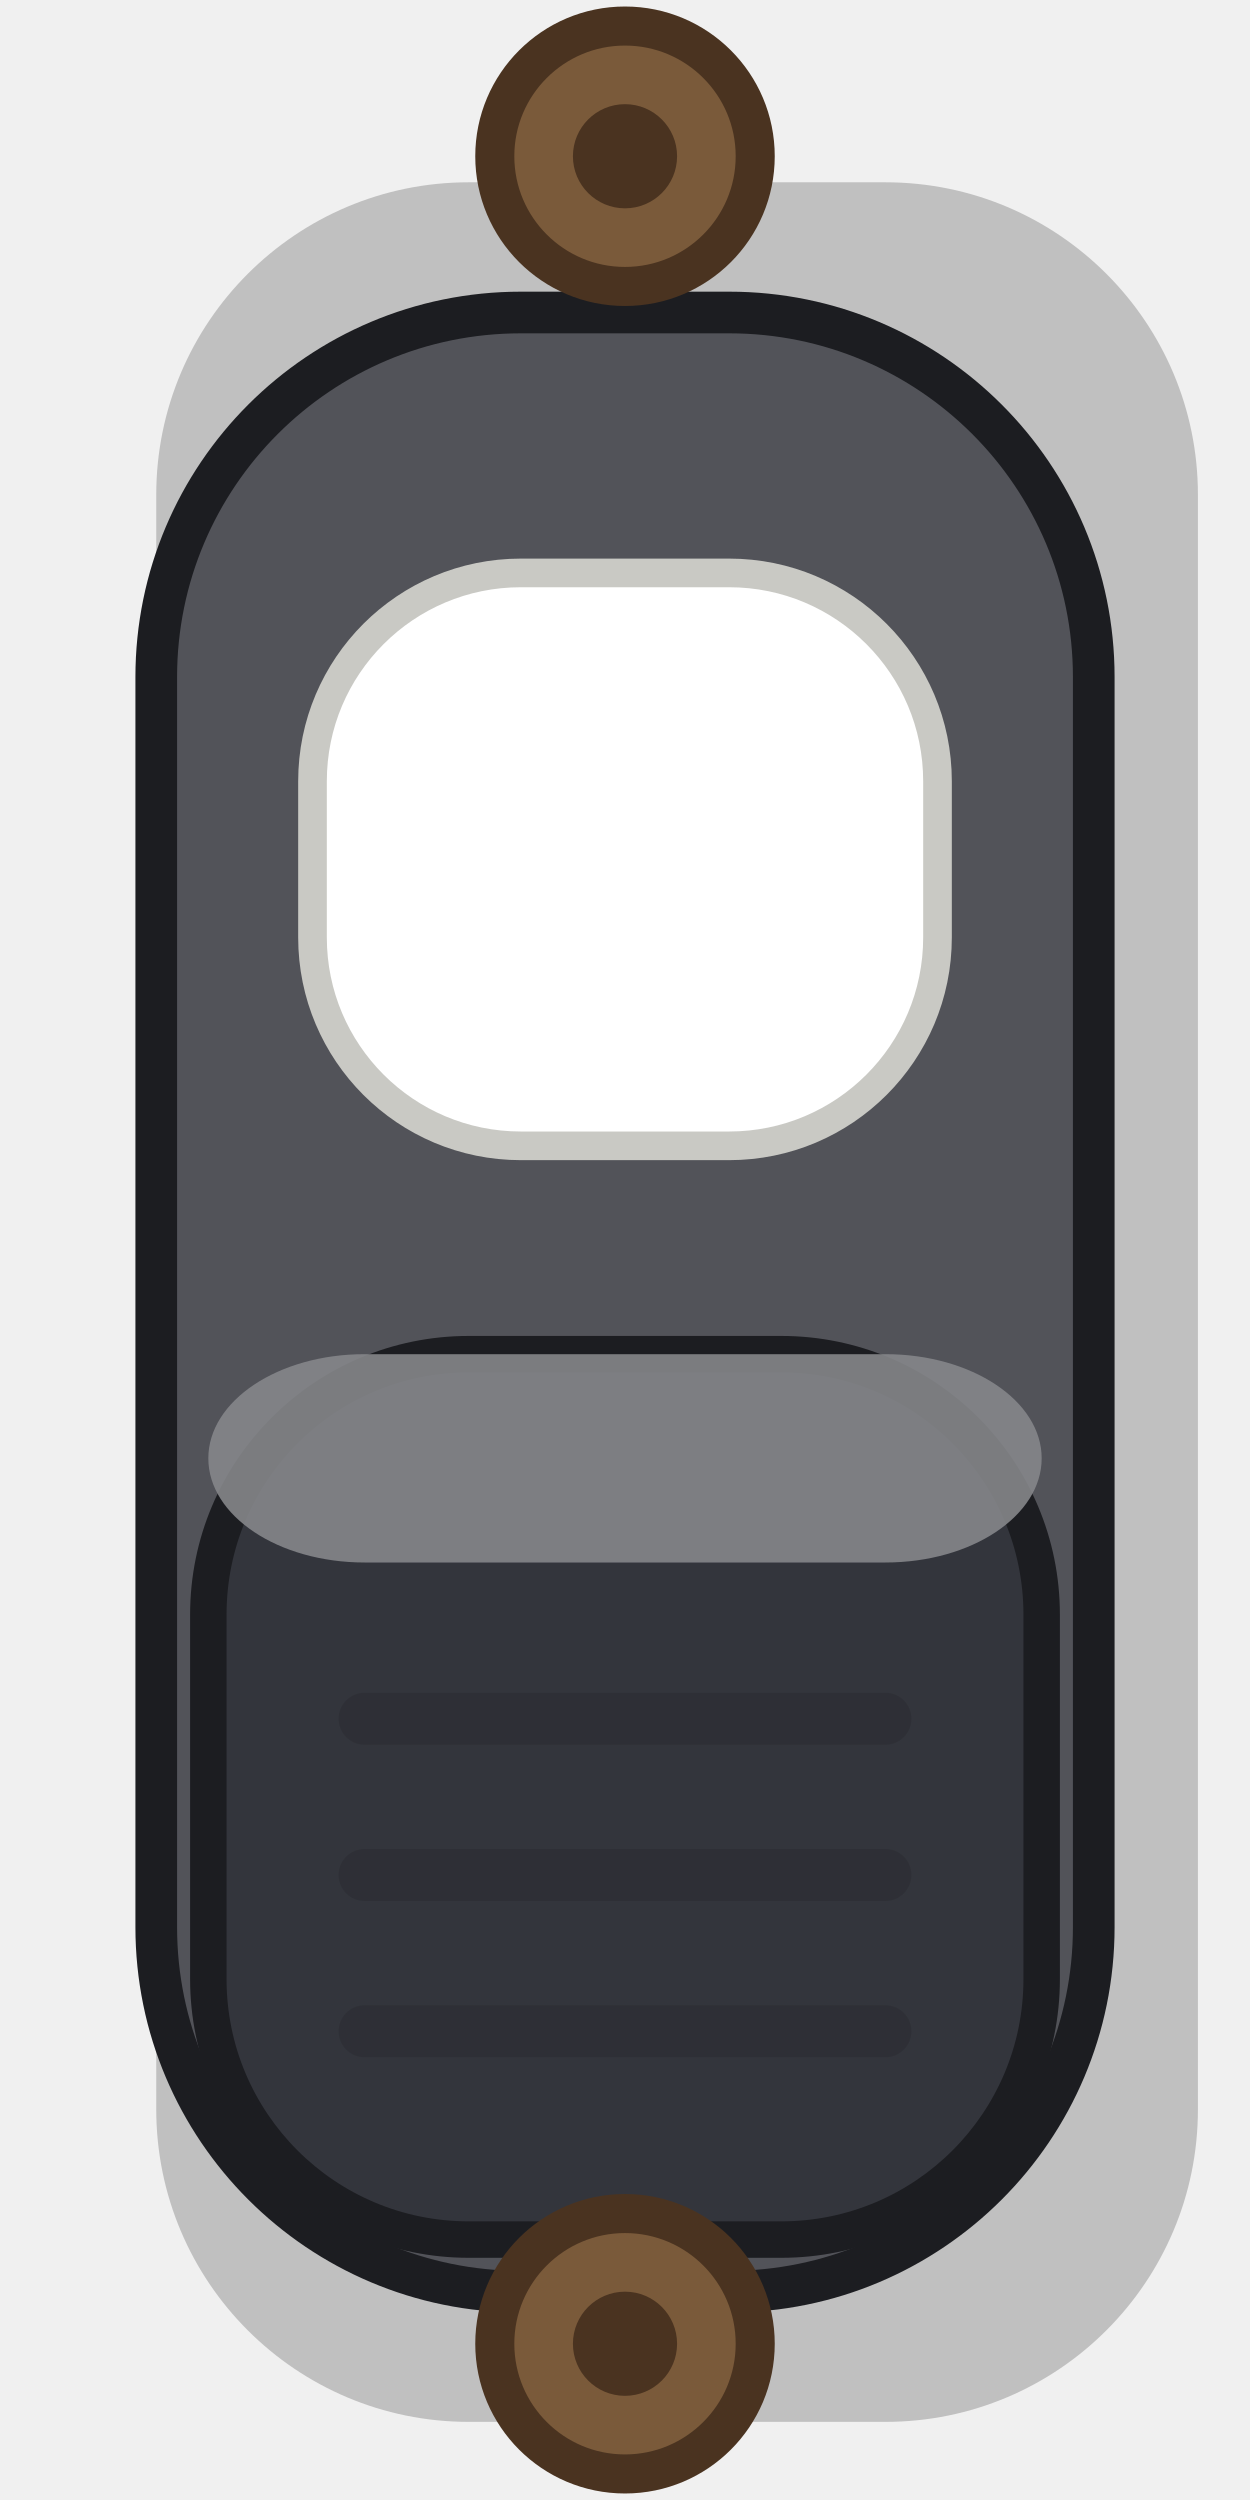
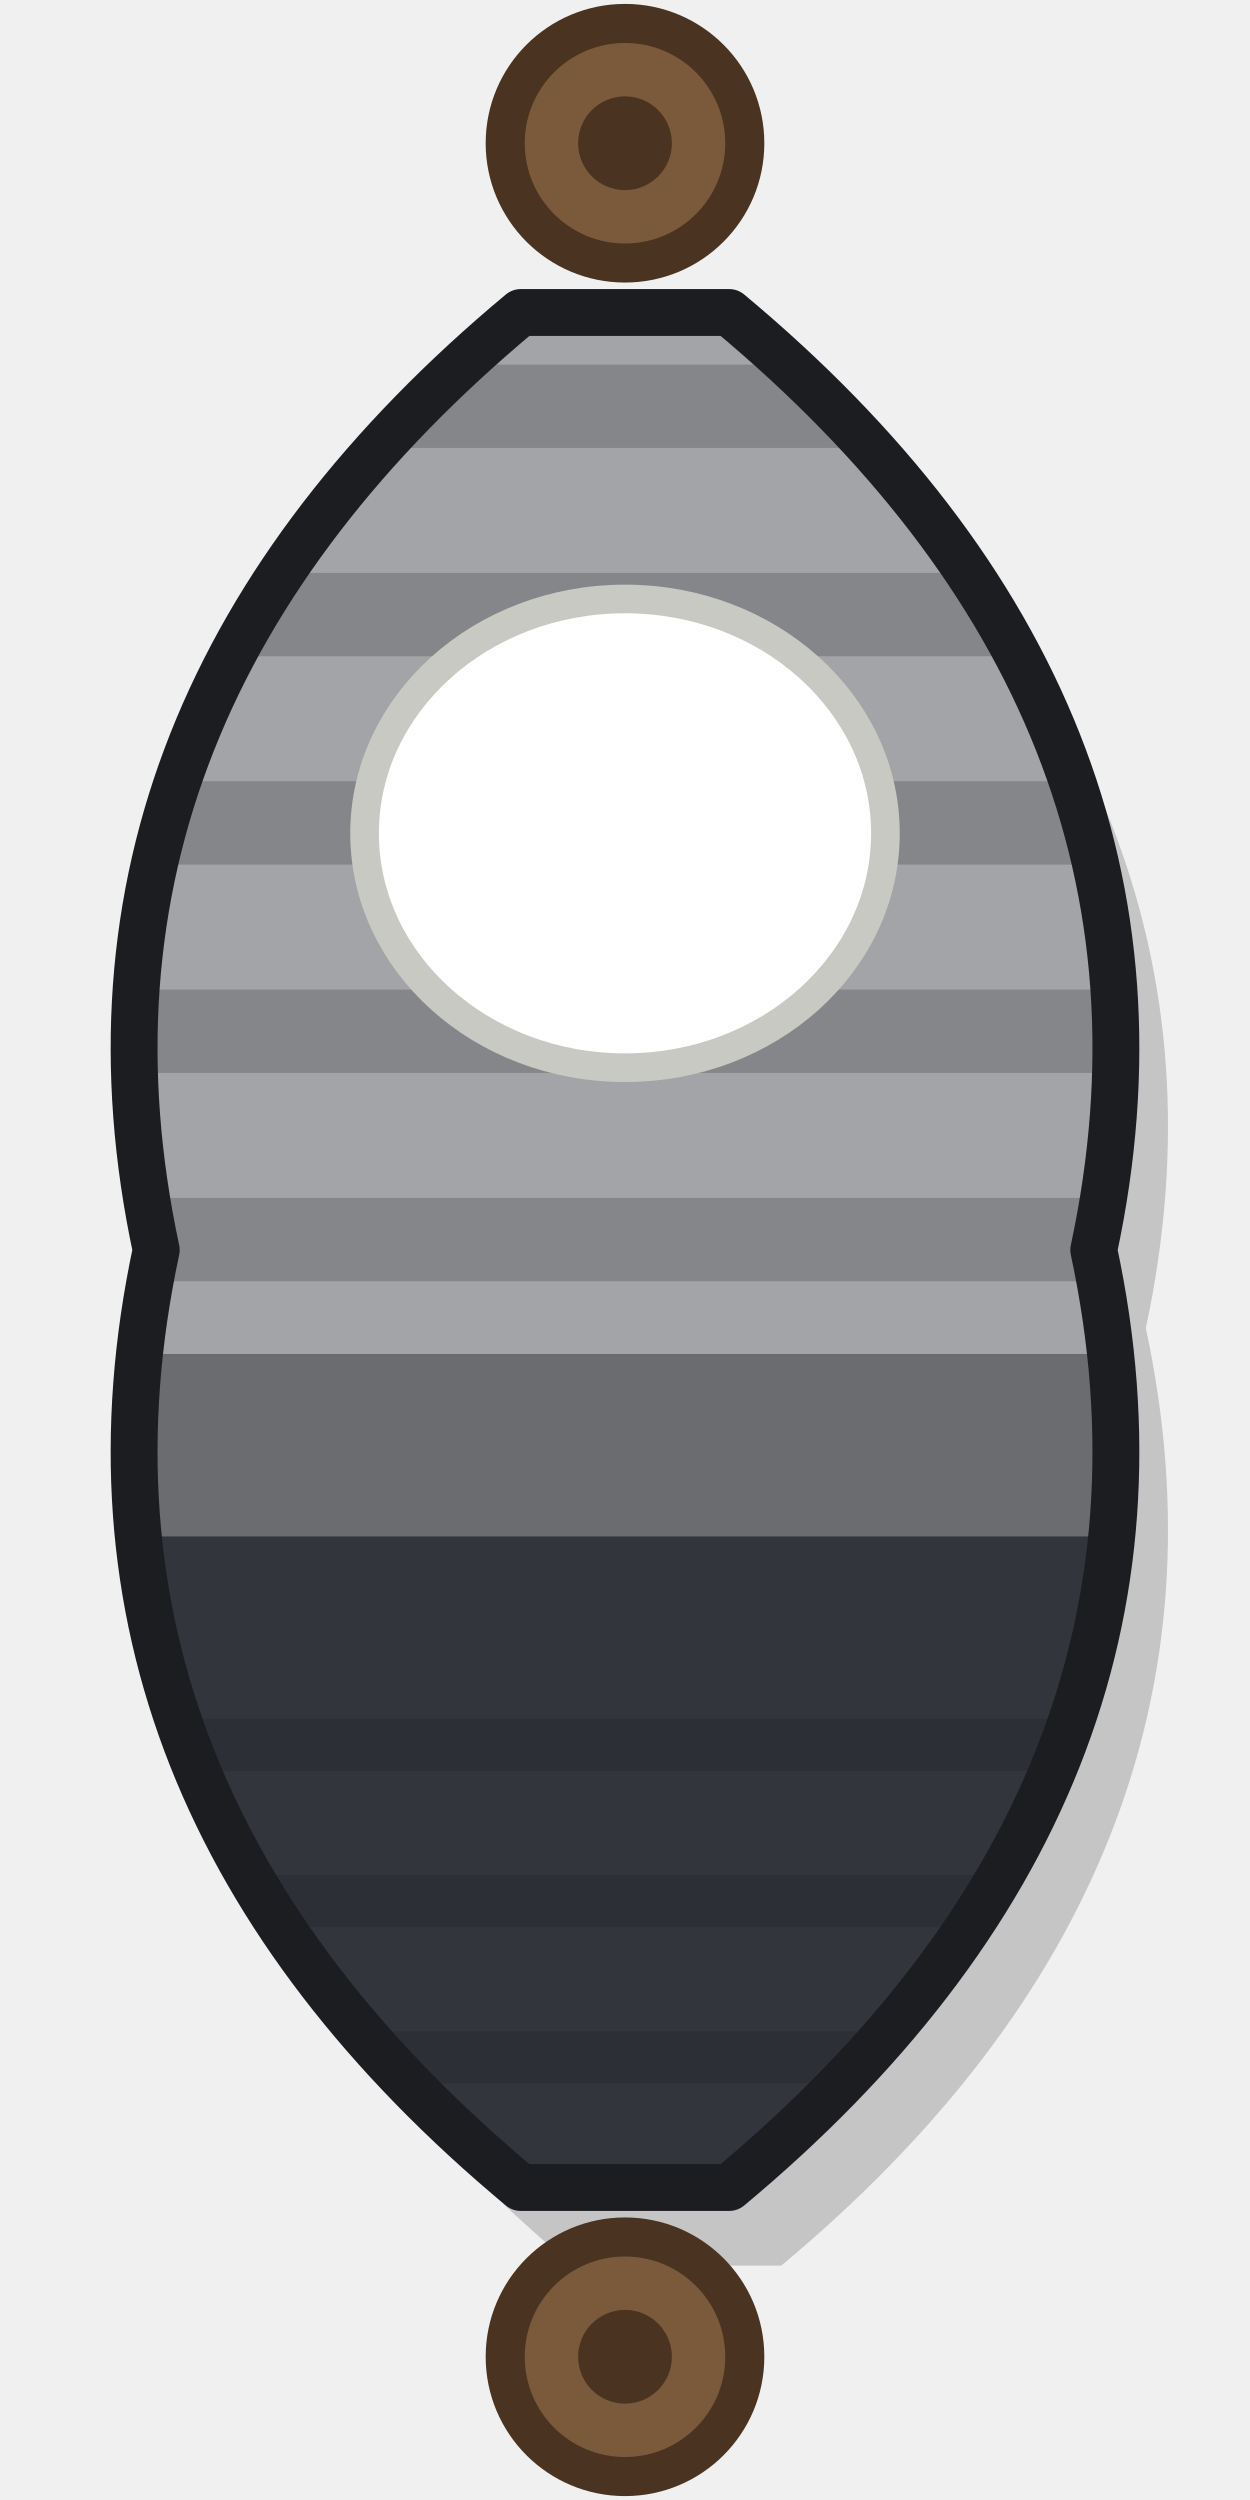
<svg xmlns="http://www.w3.org/2000/svg" width="96" height="192" viewBox="0 0 48 96">
-   <rect x="6" y="7" width="40" height="86" rx="12" fill="#000" opacity=".2" />
-   <rect x="6" y="12" width="36" height="76" rx="14" fill="#525359" stroke="#1c1d21" stroke-width="1.6" />
-   <rect x="12" y="22" width="24" height="22" rx="8" fill="#ffffff" stroke="#c9c9c4" stroke-width="1.1" />
-   <rect x="8" y="52" width="32" height="34" rx="10" fill="#33353c" stroke="#1c1d21" stroke-width="1.4" />
-   <rect x="8" y="52" width="32" height="8" rx="6" fill="#85868a" opacity="0.9" />
-   <rect x="13" y="65" width="22" height="2" rx="1" fill="#292a30" opacity="0.5" />
-   <rect x="13" y="71" width="22" height="2" rx="1" fill="#292a30" opacity="0.5" />
-   <rect x="13" y="77" width="22" height="2" rx="1" fill="#292a30" opacity="0.5" />
-   <circle cx="24" cy="6" r="5" fill="#7a5a3a" stroke="#4a3320" stroke-width="1.5" />
-   <circle cx="24" cy="6" r="2" fill="#4a3320" />
-   <circle cx="24" cy="90" r="5" fill="#7a5a3a" stroke="#4a3320" stroke-width="1.5" />
-   <circle cx="24" cy="90" r="2" fill="#4a3320" />
+   <defs>
+     <clipPath id="h">
+       <path d="M20 12 L28 12 C40 22 45 34 42 48 C45 62 40 74 28 84 L20 84 C8 74 3 62 6 48 C3 34 8 22 20 12Z" />
+     </clipPath>
+   </defs>
+   <path d="M20 12 L28 12 C40 22 45 34 42 48 C45 62 40 74 28 84 L20 84 C8 74 3 62 6 48 C3 34 8 22 20 12Z" fill="#000" opacity=".18" transform="translate(2 3)" />
+   <path d="M20 12 L28 12 C40 22 45 34 42 48 C45 62 40 74 28 84 L20 84 C8 74 3 62 6 48 C3 34 8 22 20 12Z" fill="#a3a4a7" />
+   <g clip-path="url(#h)">
+     <rect x="0" y="14" width="48" height="3.2" rx="0" fill="#7a7c80" opacity="0.75" />
+     <rect x="0" y="22" width="48" height="3.2" rx="0" fill="#7a7c80" opacity="0.75" />
+     <rect x="0" y="30" width="48" height="3.2" rx="0" fill="#7a7c80" opacity="0.75" />
+     <rect x="0" y="38" width="48" height="3.2" rx="0" fill="#7a7c80" opacity="0.75" />
+     <rect x="0" y="46" width="48" height="3.2" rx="0" fill="#7a7c80" opacity="0.75" />
+     <rect x="0" y="52" width="48" height="40" rx="0" fill="#33353c" />
+     <rect x="0" y="52" width="48" height="7" rx="0" fill="#707276" opacity="0.9" />
+     <rect x="0" y="66" width="48" height="2" rx="0" fill="#28292f" opacity="0.5" />
+     <rect x="0" y="72" width="48" height="2" rx="0" fill="#28292f" opacity="0.5" />
+     <rect x="0" y="78" width="48" height="2" rx="0" fill="#28292f" opacity="0.5" />
+   </g>
+   <path d="M20 12 L28 12 C40 22 45 34 42 48 C45 62 40 74 28 84 L20 84 C8 74 3 62 6 48 C3 34 8 22 20 12Z" fill="none" stroke="#1c1d21" stroke-width="1.8" stroke-linejoin="round" />
+   <ellipse cx="24" cy="32" rx="10" ry="9" fill="#ffffff" stroke="#c9c9c4" stroke-width="1.1" />
+   <circle cx="24" cy="5.5" r="4.6" fill="#7a5a3a" stroke="#4a3320" stroke-width="1.5" />
+   <circle cx="24" cy="5.5" r="1.8" fill="#4a3320" />
+   <circle cx="24" cy="90.5" r="4.6" fill="#7a5a3a" stroke="#4a3320" stroke-width="1.5" />
+   <circle cx="24" cy="90.5" r="1.8" fill="#4a3320" />
</svg>
